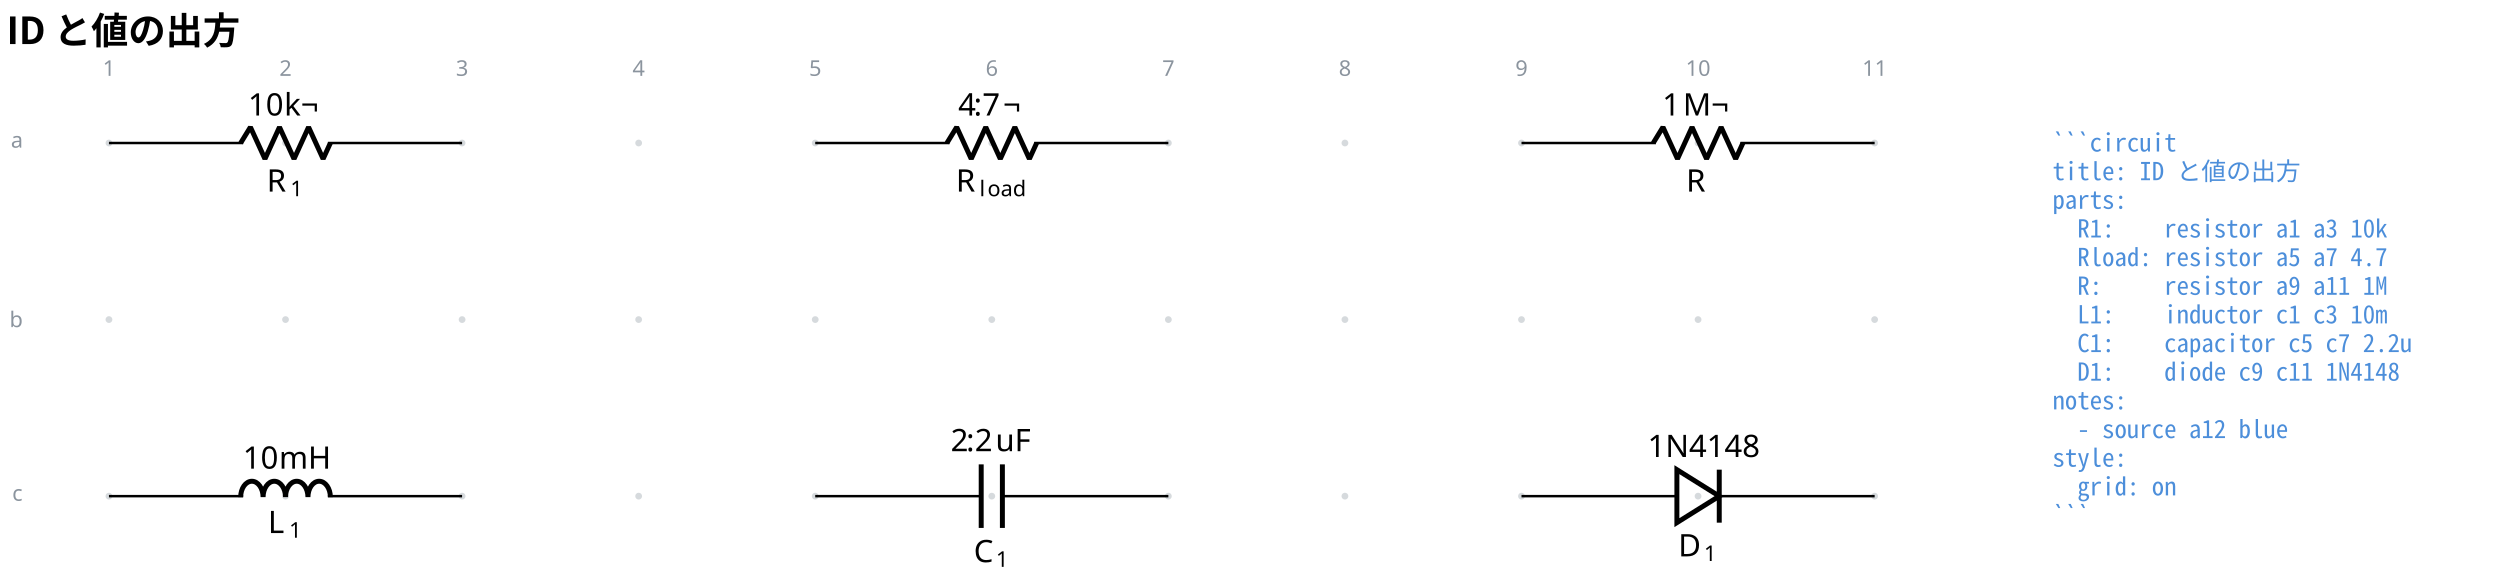
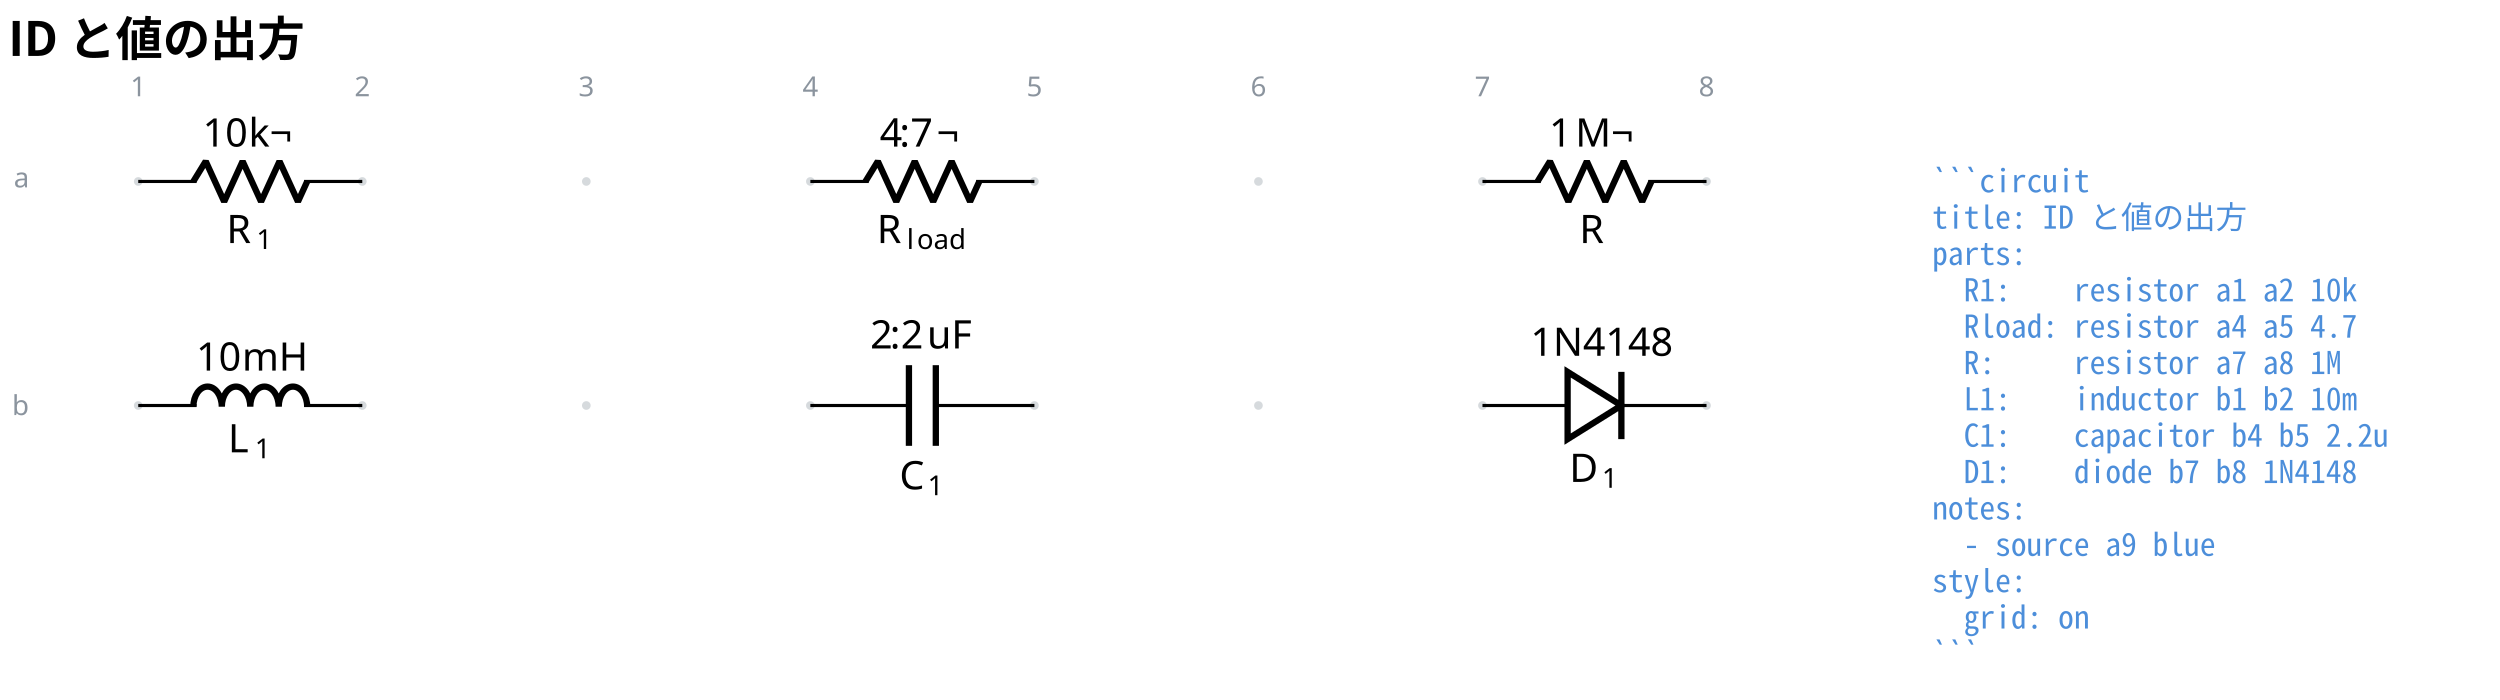
- <svg xmlns="http://www.w3.org/2000/svg" data-circuit-fence="0.1.0" fill="currentColor" width="1074.283" height="248.892" viewBox="-72 -72 805.713 186.669">
+ <svg xmlns="http://www.w3.org/2000/svg" data-circuit-fence="0.1.0" fill="currentColor" width="846.661" height="236.856" viewBox="-72 -72 634.996 177.642">
  <g stroke="currentColor" stroke-miterlimit="10" stroke-width=".8">
-     <path fill="#8b949e" fill-opacity=".35" stroke="none" stroke-opacity=".35" d="M-35.787-25.909a1.1 1.1 0 1 0-2.2 0 1.1 1.1 0 0 0 2.2 0M-35.787 30.997a1.1 1.1 0 1 0-2.2 0 1.1 1.1 0 0 0 2.2 0M-35.787 87.902a1.1 1.1 0 1 0-2.2 0 1.1 1.1 0 0 0 2.2 0M21.118-25.909a1.1 1.1 0 1 0-2.2 0 1.1 1.1 0 0 0 2.2 0M21.118 30.997a1.1 1.1 0 1 0-2.2 0 1.1 1.1 0 0 0 2.2 0M21.118 87.902a1.1 1.1 0 1 0-2.2 0 1.1 1.1 0 0 0 2.2 0M78.024-25.909a1.1 1.1 0 1 0-2.2 0 1.1 1.1 0 0 0 2.2 0M78.024 30.997a1.1 1.1 0 1 0-2.2 0 1.1 1.1 0 0 0 2.2 0M78.024 87.902a1.1 1.1 0 1 0-2.2 0 1.1 1.1 0 0 0 2.2 0M134.93-25.909a1.1 1.1 0 1 0-2.2 0 1.1 1.1 0 0 0 2.2 0M134.93 30.997a1.1 1.1 0 1 0-2.2 0 1.1 1.1 0 0 0 2.2 0M134.93 87.902a1.1 1.1 0 1 0-2.2 0 1.1 1.1 0 0 0 2.2 0M191.835-25.909a1.1 1.1 0 1 0-2.2 0 1.1 1.1 0 0 0 2.2 0M191.835 30.997a1.1 1.1 0 1 0-2.2 0 1.1 1.1 0 0 0 2.2 0M191.835 87.902a1.1 1.1 0 1 0-2.2 0 1.1 1.1 0 0 0 2.2 0M248.74-25.909a1.1 1.1 0 1 0-2.2 0 1.1 1.1 0 0 0 2.2 0M248.74 30.997a1.1 1.1 0 1 0-2.2 0 1.1 1.1 0 0 0 2.2 0M248.74 87.902a1.1 1.1 0 1 0-2.2 0 1.1 1.1 0 0 0 2.2 0M305.646-25.909a1.1 1.1 0 1 0-2.2 0 1.1 1.1 0 0 0 2.2 0M305.646 30.997a1.1 1.1 0 1 0-2.2 0 1.1 1.1 0 0 0 2.2 0M305.646 87.902a1.1 1.1 0 1 0-2.2 0 1.1 1.1 0 0 0 2.2 0M362.551-25.909a1.1 1.1 0 1 0-2.2 0 1.1 1.1 0 0 0 2.2 0M362.551 30.997a1.1 1.1 0 1 0-2.2 0 1.1 1.1 0 0 0 2.2 0M362.551 87.902a1.1 1.1 0 1 0-2.2 0 1.1 1.1 0 0 0 2.2 0M419.457-25.909a1.1 1.1 0 1 0-2.2 0 1.1 1.1 0 0 0 2.2 0M419.457 30.997a1.1 1.1 0 1 0-2.2 0 1.1 1.1 0 0 0 2.2 0M419.457 87.902a1.1 1.1 0 1 0-2.2 0 1.1 1.1 0 0 0 2.2 0M476.362-25.909a1.1 1.1 0 1 0-2.2 0 1.1 1.1 0 0 0 2.2 0M476.362 30.997a1.1 1.1 0 1 0-2.2 0 1.1 1.1 0 0 0 2.2 0M476.362 87.902a1.1 1.1 0 1 0-2.2 0 1.1 1.1 0 0 0 2.2 0M533.268-25.909a1.1 1.1 0 1 0-2.2 0 1.1 1.1 0 0 0 2.2 0M533.268 30.997a1.1 1.1 0 1 0-2.2 0 1.1 1.1 0 0 0 2.2 0M533.268 87.902a1.1 1.1 0 1 0-2.2 0 1.1 1.1 0 0 0 2.2 0m-1.1 0" />
+     <path fill="#8b949e" fill-opacity=".35" stroke="none" stroke-opacity=".35" d="M-35.787-25.909a1.1 1.1 0 1 0-2.2 0 1.1 1.1 0 0 0 2.2 0M-35.787 30.997a1.1 1.1 0 1 0-2.2 0 1.1 1.1 0 0 0 2.2 0M21.118-25.909a1.1 1.1 0 1 0-2.2 0 1.1 1.1 0 0 0 2.2 0M21.118 30.997a1.1 1.1 0 1 0-2.2 0 1.1 1.1 0 0 0 2.2 0M78.024-25.909a1.1 1.1 0 1 0-2.2 0 1.1 1.1 0 0 0 2.2 0M78.024 30.997a1.1 1.1 0 1 0-2.2 0 1.1 1.1 0 0 0 2.2 0M134.93-25.909a1.1 1.1 0 1 0-2.2 0 1.1 1.1 0 0 0 2.2 0M134.93 30.997a1.1 1.1 0 1 0-2.2 0 1.1 1.1 0 0 0 2.2 0M191.835-25.909a1.1 1.1 0 1 0-2.2 0 1.1 1.1 0 0 0 2.2 0M191.835 30.997a1.1 1.1 0 1 0-2.2 0 1.1 1.1 0 0 0 2.2 0M248.74-25.909a1.1 1.1 0 1 0-2.2 0 1.1 1.1 0 0 0 2.2 0M248.74 30.997a1.1 1.1 0 1 0-2.2 0 1.1 1.1 0 0 0 2.2 0M305.646-25.909a1.1 1.1 0 1 0-2.2 0 1.1 1.1 0 0 0 2.2 0M305.646 30.997a1.1 1.1 0 1 0-2.2 0 1.1 1.1 0 0 0 2.2 0M362.551-25.909a1.1 1.1 0 1 0-2.2 0 1.1 1.1 0 0 0 2.2 0M362.551 30.997a1.1 1.1 0 1 0-2.2 0 1.1 1.1 0 0 0 2.2 0m-1.1 0" />
    <g fill="#8b949e" stroke="#8b949e">
      <text x="-36.887" y="-25.909" fill="#8b949e" stroke="none" font-family="cmr7" font-size="7" transform="translate(-1.993 -21.645)">1</text>
    </g>
    <g fill="#8b949e" stroke="#8b949e">
      <text x="-36.887" y="-25.909" fill="#8b949e" stroke="none" font-family="cmr7" font-size="7" transform="translate(54.912 -21.645)">2</text>
    </g>
    <g fill="#8b949e" stroke="#8b949e">
      <text x="-36.887" y="-25.909" fill="#8b949e" stroke="none" font-family="cmr7" font-size="7" transform="translate(111.818 -21.645)">3</text>
    </g>
    <g fill="#8b949e" stroke="#8b949e">
      <text x="-36.887" y="-25.909" fill="#8b949e" stroke="none" font-family="cmr7" font-size="7" transform="translate(168.723 -21.645)">4</text>
    </g>
    <g fill="#8b949e" stroke="#8b949e">
      <text x="-36.887" y="-25.909" fill="#8b949e" stroke="none" font-family="cmr7" font-size="7" transform="translate(225.629 -21.645)">5</text>
    </g>
    <g fill="#8b949e" stroke="#8b949e">
      <text x="-36.887" y="-25.909" fill="#8b949e" stroke="none" font-family="cmr7" font-size="7" transform="translate(282.534 -21.645)">6</text>
    </g>
    <g fill="#8b949e" stroke="#8b949e">
      <text x="-36.887" y="-25.909" fill="#8b949e" stroke="none" font-family="cmr7" font-size="7" transform="translate(339.44 -21.645)">7</text>
    </g>
    <g fill="#8b949e" stroke="#8b949e">
      <text x="-36.887" y="-25.909" fill="#8b949e" stroke="none" font-family="cmr7" font-size="7" transform="translate(396.345 -21.645)">8</text>
    </g>
    <g fill="#8b949e" stroke="#8b949e">
-       <text x="-36.887" y="-25.909" fill="#8b949e" stroke="none" font-family="cmr7" font-size="7" transform="translate(453.25 -21.645)">9</text>
-     </g>
-     <g fill="#8b949e" stroke="#8b949e">
-       <text x="-36.887" y="-25.909" fill="#8b949e" stroke="none" font-family="cmr7" font-size="7" transform="translate(508.163 -21.645)">10</text>
-     </g>
-     <g fill="#8b949e" stroke="#8b949e">
-       <text x="-36.887" y="-25.909" fill="#8b949e" stroke="none" font-family="cmr7" font-size="7" transform="translate(565.069 -21.645)">11</text>
-     </g>
-     <g fill="#8b949e" stroke="#8b949e">
      <text x="-36.887" y="-25.909" fill="#8b949e" stroke="none" font-family="cmr7" font-size="7" transform="translate(-31.62 1.507)">a</text>
    </g>
    <g fill="#8b949e" stroke="#8b949e">
      <text x="-36.887" y="-25.909" fill="#8b949e" stroke="none" font-family="cmr7" font-size="7" transform="translate(-32.05 59.336)">b</text>
    </g>
-     <g fill="#8b949e" stroke="#8b949e">
-       <text x="-36.887" y="-25.909" fill="#8b949e" stroke="none" font-family="cmr7" font-size="7" transform="translate(-31.189 115.318)">c</text>
-     </g>
-     <path fill="none" d="M-36.887-25.909h.4m-.4 0H6.36m27.315 0h43.248m-.4 0h.4" />
+     <path fill="none" d="M-36.887-25.909h.4m-.4 0h14.795m27.315 0h14.795m-.4 0h.4" />
    <g stroke-linejoin="bevel" stroke-width="1.6">
-       <path fill="none" d="m5.561-25.909 3.143-5.121 4.686 10.243 4.685-10.243 4.686 10.243 4.686-10.243 4.686 10.243 2.343-5.122" />
+       <path fill="none" d="m-22.892-25.909 3.143-5.121 4.686 10.243 4.686-10.243 4.685 10.243 4.686-10.243L3.68-20.787l2.343-5.122" />
    </g>
    <g stroke="none">
-       <text x="-36.887" y="-25.909" font-family="cmmi10" font-size="10" transform="translate(50.866 15.648)">R</text>
-       <text x="-29.294" y="-24.409" font-family="cmr7" font-size="7" transform="translate(50.866 15.648)">1</text>
+       <text x="-36.887" y="-25.909" font-family="cmmi10" font-size="10" transform="translate(22.413 15.648)">R</text>
+       <text x="-29.294" y="-24.409" font-family="cmr7" font-size="7" transform="translate(22.413 15.648)">1</text>
    </g>
    <g stroke="none" font-family="cmr10" font-size="10">
-       <text x="-36.887" y="-25.909" transform="translate(44.822 -8.863)">10</text>
-       <text x="-25.221" y="-25.909" transform="translate(44.822 -8.863)">k¬</text>
+       <text x="-36.887" y="-25.909" transform="translate(16.37 -8.863)">10</text>
+       <text x="-25.221" y="-25.909" transform="translate(16.37 -8.863)">k¬</text>
    </g>
-     <path fill="none" d="M190.735-25.909h.4m-.4 0h43.248m27.315 0h43.248m-.4 0h.4" />
+     <path fill="none" d="M133.83-25.909h.4m-.401 0h14.796m27.314 0h14.796m-.4 0h.4" />
    <g stroke-linejoin="bevel" stroke-width="1.6">
-       <path fill="none" d="m233.183-25.909 3.143-5.121 4.686 10.243 4.685-10.243 4.686 10.243 4.686-10.243 4.686 10.243 2.342-5.122" />
+       <path fill="none" d="m147.825-25.909 3.143-5.121 4.685 10.243 4.686-10.243 4.686 10.243 4.686-10.243 4.685 10.243 2.343-5.122" />
    </g>
    <g stroke="none">
-       <text x="-36.887" y="-25.909" font-family="cmmi10" font-size="10" transform="translate(272.972 15.648)">R</text>
-       <text x="-29.294" y="-24.409" font-family="cmmi7" font-size="7" transform="translate(272.972 15.648)">l</text>
-       <text x="-26.725" y="-24.409" font-family="cmmi7" font-size="7" transform="translate(272.972 15.648)">oad</text>
+       <text x="-36.887" y="-25.909" font-family="cmmi10" font-size="10" transform="translate(187.614 15.648)">R</text>
+       <text x="-29.294" y="-24.409" font-family="cmmi7" font-size="7" transform="translate(187.614 15.648)">l</text>
+       <text x="-26.725" y="-24.409" font-family="cmmi7" font-size="7" transform="translate(187.614 15.648)">oad</text>
    </g>
    <g stroke="none" font-size="10">
-       <text x="-36.887" y="-25.909" font-family="cmr10" transform="translate(273.694 -8.863)">4</text>
-       <text x="-31.887" y="-25.909" font-family="cmmi10" transform="translate(273.694 -8.863)">:</text>
-       <text x="-29.109" y="-25.909" font-family="cmr10" transform="translate(273.694 -8.863)">7</text>
-       <text x="-22.443" y="-25.909" font-family="cmr10" transform="translate(273.694 -8.863)">¬</text>
+       <text x="-36.887" y="-25.909" font-family="cmr10" transform="translate(188.336 -8.863)">4</text>
+       <text x="-31.887" y="-25.909" font-family="cmmi10" transform="translate(188.336 -8.863)">:</text>
+       <text x="-29.109" y="-25.909" font-family="cmr10" transform="translate(188.336 -8.863)">7</text>
+       <text x="-22.443" y="-25.909" font-family="cmr10" transform="translate(188.336 -8.863)">¬</text>
    </g>
-     <path fill="none" d="M418.357-25.909h.4m-.4 0h43.248m27.315 0h43.248m-.4 0h.4" />
+     <path fill="none" d="M304.546-25.909h.4m-.4 0h14.795m27.315 0h14.795m-.4 0h.4" />
    <g stroke-linejoin="bevel" stroke-width="1.6">
-       <path fill="none" d="m460.805-25.909 3.143-5.121 4.686 10.243 4.685-10.243 4.686 10.243 4.686-10.243 4.686 10.243 2.342-5.122" />
+       <path fill="none" d="m318.541-25.909 3.143-5.121 4.686 10.243 4.686-10.243 4.685 10.243 4.686-10.243 4.686 10.243 2.343-5.122" />
    </g>
-     <text x="-36.887" y="-25.909" stroke="none" font-family="cmmi10" font-size="10" transform="translate(508.314 15.648)">R</text>
+     <text x="-36.887" y="-25.909" stroke="none" font-family="cmmi10" font-size="10" transform="translate(366.05 15.648)">R</text>
    <g stroke="none" font-family="cmr10" font-size="10">
-       <text x="-36.887" y="-25.909" transform="translate(500.622 -8.863)">1</text>
-       <text x="-30.221" y="-25.909" transform="translate(500.622 -8.863)">M¬</text>
+       <text x="-36.887" y="-25.909" transform="translate(358.358 -8.863)">1</text>
+       <text x="-30.221" y="-25.909" transform="translate(358.358 -8.863)">M¬</text>
    </g>
-     <path fill="none" d="M-36.887 87.902h.4m-.4 0H6.36m27.315 0h43.248m-.4 0h.4" />
+     <path fill="none" d="M-36.887 30.997h.4m-.4 0h14.795m27.315 0h14.795m-.4 0h.4" />
    <g stroke-linejoin="bevel" stroke-width="1.6">
-       <path fill="none" d="M5.561 88.222c0-2.828 1.618-5.121 3.614-5.121s3.615 2.293 3.615 5.121c0-2.828 1.618-5.121 3.614-5.121s3.614 2.293 3.614 5.121c0-2.828 1.618-5.121 3.615-5.121 1.996 0 3.614 2.293 3.614 5.121 0-2.828 1.618-5.121 3.614-5.121s3.615 2.293 3.615 5.121" />
+       <path fill="none" d="M-22.892 31.317c0-2.829 1.618-5.122 3.615-5.122 1.996 0 3.614 2.293 3.614 5.122 0-2.829 1.618-5.122 3.614-5.122s3.615 2.293 3.615 5.122c0-2.829 1.618-5.122 3.614-5.122s3.614 2.293 3.614 5.122c0-2.829 1.618-5.122 3.615-5.122 1.996 0 3.614 2.293 3.614 5.122" />
    </g>
    <g stroke="none">
-       <text x="-36.887" y="-25.909" font-family="cmmi10" font-size="10" transform="translate(51.26 125.704)">L</text>
-       <text x="-30.082" y="-24.409" font-family="cmr7" font-size="7" transform="translate(51.26 125.704)">1</text>
+       <text x="-36.887" y="-25.909" font-family="cmmi10" font-size="10" transform="translate(22.807 68.798)">L</text>
+       <text x="-30.082" y="-24.409" font-family="cmr7" font-size="7" transform="translate(22.807 68.798)">1</text>
    </g>
    <g stroke="none" font-family="cmr10" font-size="10">
-       <text x="-36.887" y="-25.909" transform="translate(43.155 104.948)">10</text>
-       <text x="-25.221" y="-25.909" transform="translate(43.155 104.948)">mH</text>
+       <text x="-36.887" y="-25.909" transform="translate(14.703 48.043)">10</text>
+       <text x="-25.221" y="-25.909" transform="translate(14.703 48.043)">mH</text>
    </g>
-     <path fill="none" d="M190.735 87.902h.4m-.4 0h53.491m6.829 0h53.49m-.399 0h.4" />
+     <path fill="none" d="M133.83 30.997h.4m-.401 0h25.039m6.828 0h25.039m-.4 0h.4" />
    <g stroke-width="1.6">
-       <path fill="none" d="M244.226 77.66v20.485m6.829-20.486v20.486" />
+       <path fill="none" d="M158.868 20.754V41.24m6.828-20.486V41.24" />
    </g>
    <g stroke="none">
-       <text x="-36.887" y="-25.909" font-family="cmmi10" font-size="10" transform="translate(278.71 135.093)">C</text>
-       <text x="-29.74" y="-24.409" font-family="cmr7" font-size="7" transform="translate(278.71 135.093)">1</text>
+       <text x="-36.887" y="-25.909" font-family="cmmi10" font-size="10" transform="translate(193.353 78.187)">C</text>
+       <text x="-29.74" y="-24.409" font-family="cmr7" font-size="7" transform="translate(193.353 78.187)">1</text>
    </g>
    <g stroke="none" font-size="10">
-       <text x="-36.887" y="-25.909" font-family="cmr10" transform="translate(271.264 99.314)">2</text>
-       <text x="-31.887" y="-25.909" font-family="cmmi10" transform="translate(271.264 99.314)">:</text>
-       <text x="-29.109" y="-25.909" font-family="cmr10" transform="translate(271.264 99.314)">2</text>
-       <text x="-22.443" y="-25.909" font-family="cmr10" transform="translate(271.264 99.314)">uF</text>
+       <text x="-36.887" y="-25.909" font-family="cmr10" transform="translate(185.905 42.409)">2</text>
+       <text x="-31.887" y="-25.909" font-family="cmmi10" transform="translate(185.905 42.409)">:</text>
+       <text x="-29.109" y="-25.909" font-family="cmr10" transform="translate(185.905 42.409)">2</text>
+       <text x="-22.443" y="-25.909" font-family="cmr10" transform="translate(185.905 42.409)">uF</text>
    </g>
-     <path fill="none" d="M418.357 87.902h.4m-.4 0h50.077m13.657 0h50.077m-.4 0h.4" />
+     <path fill="none" d="M304.546 30.997h.4m-.4 0h21.624m13.657 0h21.624m-.4 0h.4" />
    <g stroke-width="1.6">
-       <path fill="none" d="m482.09 87.902-13.656-8.536v17.072ZM482.09 96.438V79.366" />
+       <path fill="none" d="M339.827 30.997 326.17 22.46v17.072ZM339.827 39.533V22.46" />
    </g>
    <g stroke="none">
-       <text x="-36.887" y="-25.909" font-family="cmmi10" font-size="10" transform="translate(505.767 133.215)">D</text>
-       <text x="-28.608" y="-24.409" font-family="cmr7" font-size="7" transform="translate(505.767 133.215)">1</text>
+       <text x="-36.887" y="-25.909" font-family="cmmi10" font-size="10" transform="translate(363.503 76.31)">D</text>
+       <text x="-28.608" y="-24.409" font-family="cmr7" font-size="7" transform="translate(363.503 76.31)">1</text>
    </g>
-     <text x="-36.887" y="-25.909" stroke="none" font-family="cmr10" font-size="10" transform="translate(495.9 101.192)">1N4148</text>
+     <text x="-36.887" y="-25.909" stroke="none" font-family="cmr10" font-size="10" transform="translate(353.636 44.287)">1N4148</text>
    <g>
-       <text x="-36.887" y="-25.909" fill="#4c8eda" stroke="none" font-family="'Noto Sans Mono CJK JP',ui-monospace,'SFMono-Regular',Consolas,'Liberation Mono',monospace" font-size="8" transform="translate(626.36 2.733)" xml:space="preserve">```circuit</text>
+       <text x="-36.887" y="-25.909" fill="#4c8eda" stroke="none" font-family="'Noto Sans Mono CJK JP',ui-monospace,'SFMono-Regular',Consolas,'Liberation Mono',monospace" font-size="8" transform="translate(455.644 2.733)" xml:space="preserve">```circuit</text>
    </g>
    <g>
-       <text x="-36.887" y="-25.909" fill="#4c8eda" stroke="none" font-family="'Noto Sans Mono CJK JP',ui-monospace,'SFMono-Regular',Consolas,'Liberation Mono',monospace" font-size="8" transform="translate(626.36 11.98)" xml:space="preserve">title: ID と値の出方</text>
+       <text x="-36.887" y="-25.909" fill="#4c8eda" stroke="none" font-family="'Noto Sans Mono CJK JP',ui-monospace,'SFMono-Regular',Consolas,'Liberation Mono',monospace" font-size="8" transform="translate(455.644 11.98)" xml:space="preserve">title: ID と値の出方</text>
    </g>
    <g>
-       <text x="-36.887" y="-25.909" fill="#4c8eda" stroke="none" font-family="'Noto Sans Mono CJK JP',ui-monospace,'SFMono-Regular',Consolas,'Liberation Mono',monospace" font-size="8" transform="translate(626.36 21.2)" xml:space="preserve">parts:</text>
+       <text x="-36.887" y="-25.909" fill="#4c8eda" stroke="none" font-family="'Noto Sans Mono CJK JP',ui-monospace,'SFMono-Regular',Consolas,'Liberation Mono',monospace" font-size="8" transform="translate(455.644 21.2)" xml:space="preserve">parts:</text>
    </g>
    <g>
-       <text x="-36.887" y="-25.909" fill="#4c8eda" stroke="none" font-family="'Noto Sans Mono CJK JP',ui-monospace,'SFMono-Regular',Consolas,'Liberation Mono',monospace" font-size="8" transform="translate(626.36 30.446)" xml:space="preserve">  R1:    resistor a1 a3 10k</text>
+       <text x="-36.887" y="-25.909" fill="#4c8eda" stroke="none" font-family="'Noto Sans Mono CJK JP',ui-monospace,'SFMono-Regular',Consolas,'Liberation Mono',monospace" font-size="8" transform="translate(455.644 30.446)" xml:space="preserve">  R1:    resistor a1 a2 10k</text>
    </g>
    <g>
-       <text x="-36.887" y="-25.909" fill="#4c8eda" stroke="none" font-family="'Noto Sans Mono CJK JP',ui-monospace,'SFMono-Regular',Consolas,'Liberation Mono',monospace" font-size="8" transform="translate(626.36 39.665)" xml:space="preserve">  Rload: resistor a5 a7 4.7</text>
+       <text x="-36.887" y="-25.909" fill="#4c8eda" stroke="none" font-family="'Noto Sans Mono CJK JP',ui-monospace,'SFMono-Regular',Consolas,'Liberation Mono',monospace" font-size="8" transform="translate(455.644 39.665)" xml:space="preserve">  Rload: resistor a4 a5 4.7</text>
    </g>
    <g>
-       <text x="-36.887" y="-25.909" fill="#4c8eda" stroke="none" font-family="'Noto Sans Mono CJK JP',ui-monospace,'SFMono-Regular',Consolas,'Liberation Mono',monospace" font-size="8" transform="translate(626.36 48.912)" xml:space="preserve">  R:     resistor a9 a11 1M</text>
+       <text x="-36.887" y="-25.909" fill="#4c8eda" stroke="none" font-family="'Noto Sans Mono CJK JP',ui-monospace,'SFMono-Regular',Consolas,'Liberation Mono',monospace" font-size="8" transform="translate(455.644 48.912)" xml:space="preserve">  R:     resistor a7 a8 1M</text>
    </g>
    <g>
-       <text x="-36.887" y="-25.909" fill="#4c8eda" stroke="none" font-family="'Noto Sans Mono CJK JP',ui-monospace,'SFMono-Regular',Consolas,'Liberation Mono',monospace" font-size="8" transform="translate(626.36 58.131)" xml:space="preserve">  L1:    inductor c1 c3 10m</text>
+       <text x="-36.887" y="-25.909" fill="#4c8eda" stroke="none" font-family="'Noto Sans Mono CJK JP',ui-monospace,'SFMono-Regular',Consolas,'Liberation Mono',monospace" font-size="8" transform="translate(455.644 58.131)" xml:space="preserve">  L1:    inductor b1 b2 10m</text>
    </g>
    <g>
-       <text x="-36.887" y="-25.909" fill="#4c8eda" stroke="none" font-family="'Noto Sans Mono CJK JP',ui-monospace,'SFMono-Regular',Consolas,'Liberation Mono',monospace" font-size="8" transform="translate(626.36 67.378)" xml:space="preserve">  C1:    capacitor c5 c7 2.2u</text>
+       <text x="-36.887" y="-25.909" fill="#4c8eda" stroke="none" font-family="'Noto Sans Mono CJK JP',ui-monospace,'SFMono-Regular',Consolas,'Liberation Mono',monospace" font-size="8" transform="translate(455.644 67.378)" xml:space="preserve">  C1:    capacitor b4 b5 2.2u</text>
    </g>
    <g>
-       <text x="-36.887" y="-25.909" fill="#4c8eda" stroke="none" font-family="'Noto Sans Mono CJK JP',ui-monospace,'SFMono-Regular',Consolas,'Liberation Mono',monospace" font-size="8" transform="translate(626.36 76.596)" xml:space="preserve">  D1:    diode c9 c11 1N4148</text>
+       <text x="-36.887" y="-25.909" fill="#4c8eda" stroke="none" font-family="'Noto Sans Mono CJK JP',ui-monospace,'SFMono-Regular',Consolas,'Liberation Mono',monospace" font-size="8" transform="translate(455.644 76.596)" xml:space="preserve">  D1:    diode b7 b8 1N4148</text>
    </g>
    <g>
-       <text x="-36.887" y="-25.909" fill="#4c8eda" stroke="none" font-family="'Noto Sans Mono CJK JP',ui-monospace,'SFMono-Regular',Consolas,'Liberation Mono',monospace" font-size="8" transform="translate(626.36 85.844)" xml:space="preserve">notes:</text>
+       <text x="-36.887" y="-25.909" fill="#4c8eda" stroke="none" font-family="'Noto Sans Mono CJK JP',ui-monospace,'SFMono-Regular',Consolas,'Liberation Mono',monospace" font-size="8" transform="translate(455.644 85.844)" xml:space="preserve">notes:</text>
    </g>
    <g>
-       <text x="-36.887" y="-25.909" fill="#4c8eda" stroke="none" font-family="'Noto Sans Mono CJK JP',ui-monospace,'SFMono-Regular',Consolas,'Liberation Mono',monospace" font-size="8" transform="translate(626.36 95.091)" xml:space="preserve">  - source a12 blue</text>
+       <text x="-36.887" y="-25.909" fill="#4c8eda" stroke="none" font-family="'Noto Sans Mono CJK JP',ui-monospace,'SFMono-Regular',Consolas,'Liberation Mono',monospace" font-size="8" transform="translate(455.644 95.091)" xml:space="preserve">  - source a9 blue</text>
    </g>
    <g>
-       <text x="-36.887" y="-25.909" fill="#4c8eda" stroke="none" font-family="'Noto Sans Mono CJK JP',ui-monospace,'SFMono-Regular',Consolas,'Liberation Mono',monospace" font-size="8" transform="translate(626.36 104.31)" xml:space="preserve">style:</text>
+       <text x="-36.887" y="-25.909" fill="#4c8eda" stroke="none" font-family="'Noto Sans Mono CJK JP',ui-monospace,'SFMono-Regular',Consolas,'Liberation Mono',monospace" font-size="8" transform="translate(455.644 104.31)" xml:space="preserve">style:</text>
    </g>
    <g>
-       <text x="-36.887" y="-25.909" fill="#4c8eda" stroke="none" font-family="'Noto Sans Mono CJK JP',ui-monospace,'SFMono-Regular',Consolas,'Liberation Mono',monospace" font-size="8" transform="translate(626.36 113.557)" xml:space="preserve">  grid: on</text>
+       <text x="-36.887" y="-25.909" fill="#4c8eda" stroke="none" font-family="'Noto Sans Mono CJK JP',ui-monospace,'SFMono-Regular',Consolas,'Liberation Mono',monospace" font-size="8" transform="translate(455.644 113.557)" xml:space="preserve">  grid: on</text>
    </g>
    <g>
-       <text x="-36.887" y="-25.909" fill="#4c8eda" stroke="none" font-family="'Noto Sans Mono CJK JP',ui-monospace,'SFMono-Regular',Consolas,'Liberation Mono',monospace" font-size="8" transform="translate(626.36 122.775)" xml:space="preserve">```</text>
+       <text x="-36.887" y="-25.909" fill="#4c8eda" stroke="none" font-family="'Noto Sans Mono CJK JP',ui-monospace,'SFMono-Regular',Consolas,'Liberation Mono',monospace" font-size="8" transform="translate(455.644 122.775)" xml:space="preserve">```</text>
    </g>
    <g>
      <text x="-36.887" y="-25.909" fill="currentColor" stroke="none" font-family="'Noto Sans CJK JP','Noto Sans JP','Hiragino Sans','Yu Gothic',sans-serif" font-size="12" transform="translate(-32.983 -31.889)" font-weight="bold">ID と値の出方</text>
    </g>
  </g>
</svg>
